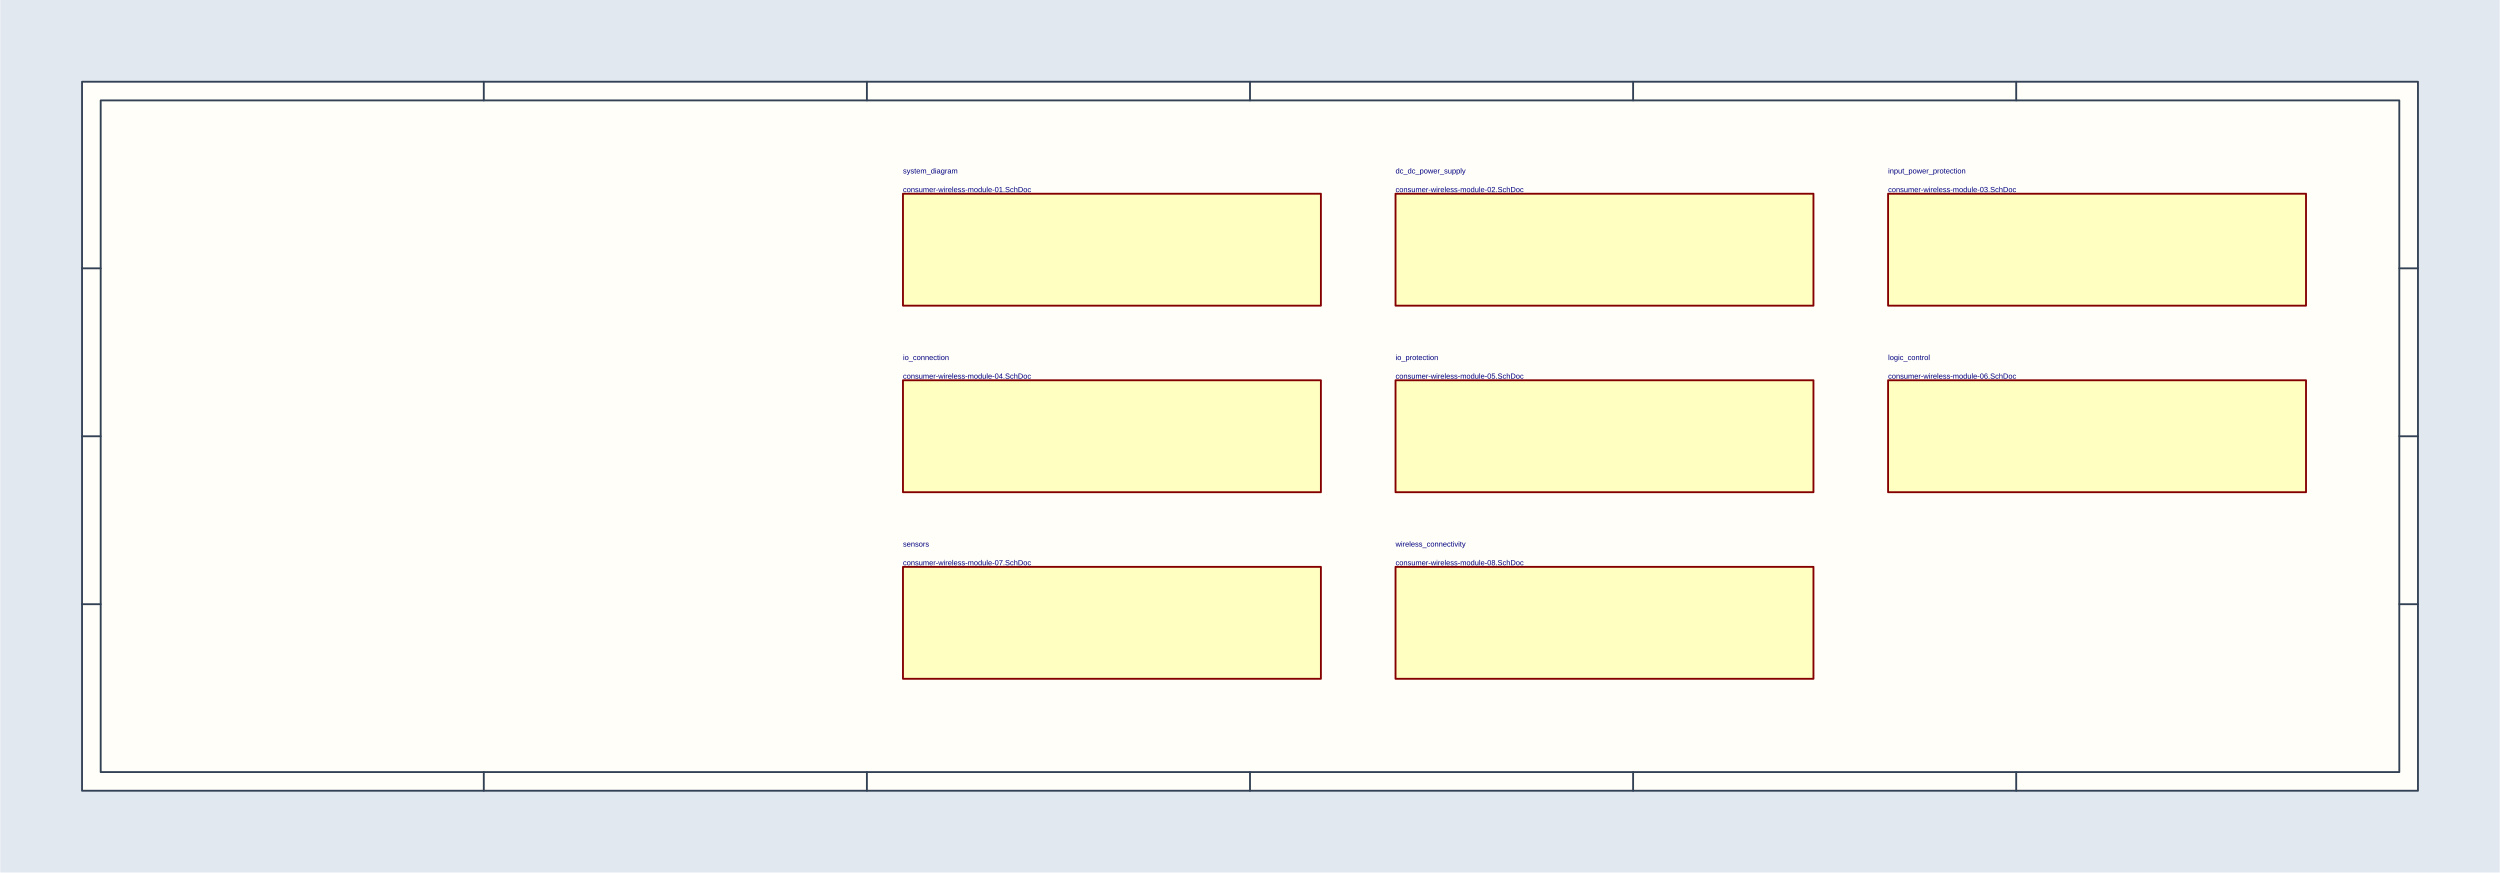
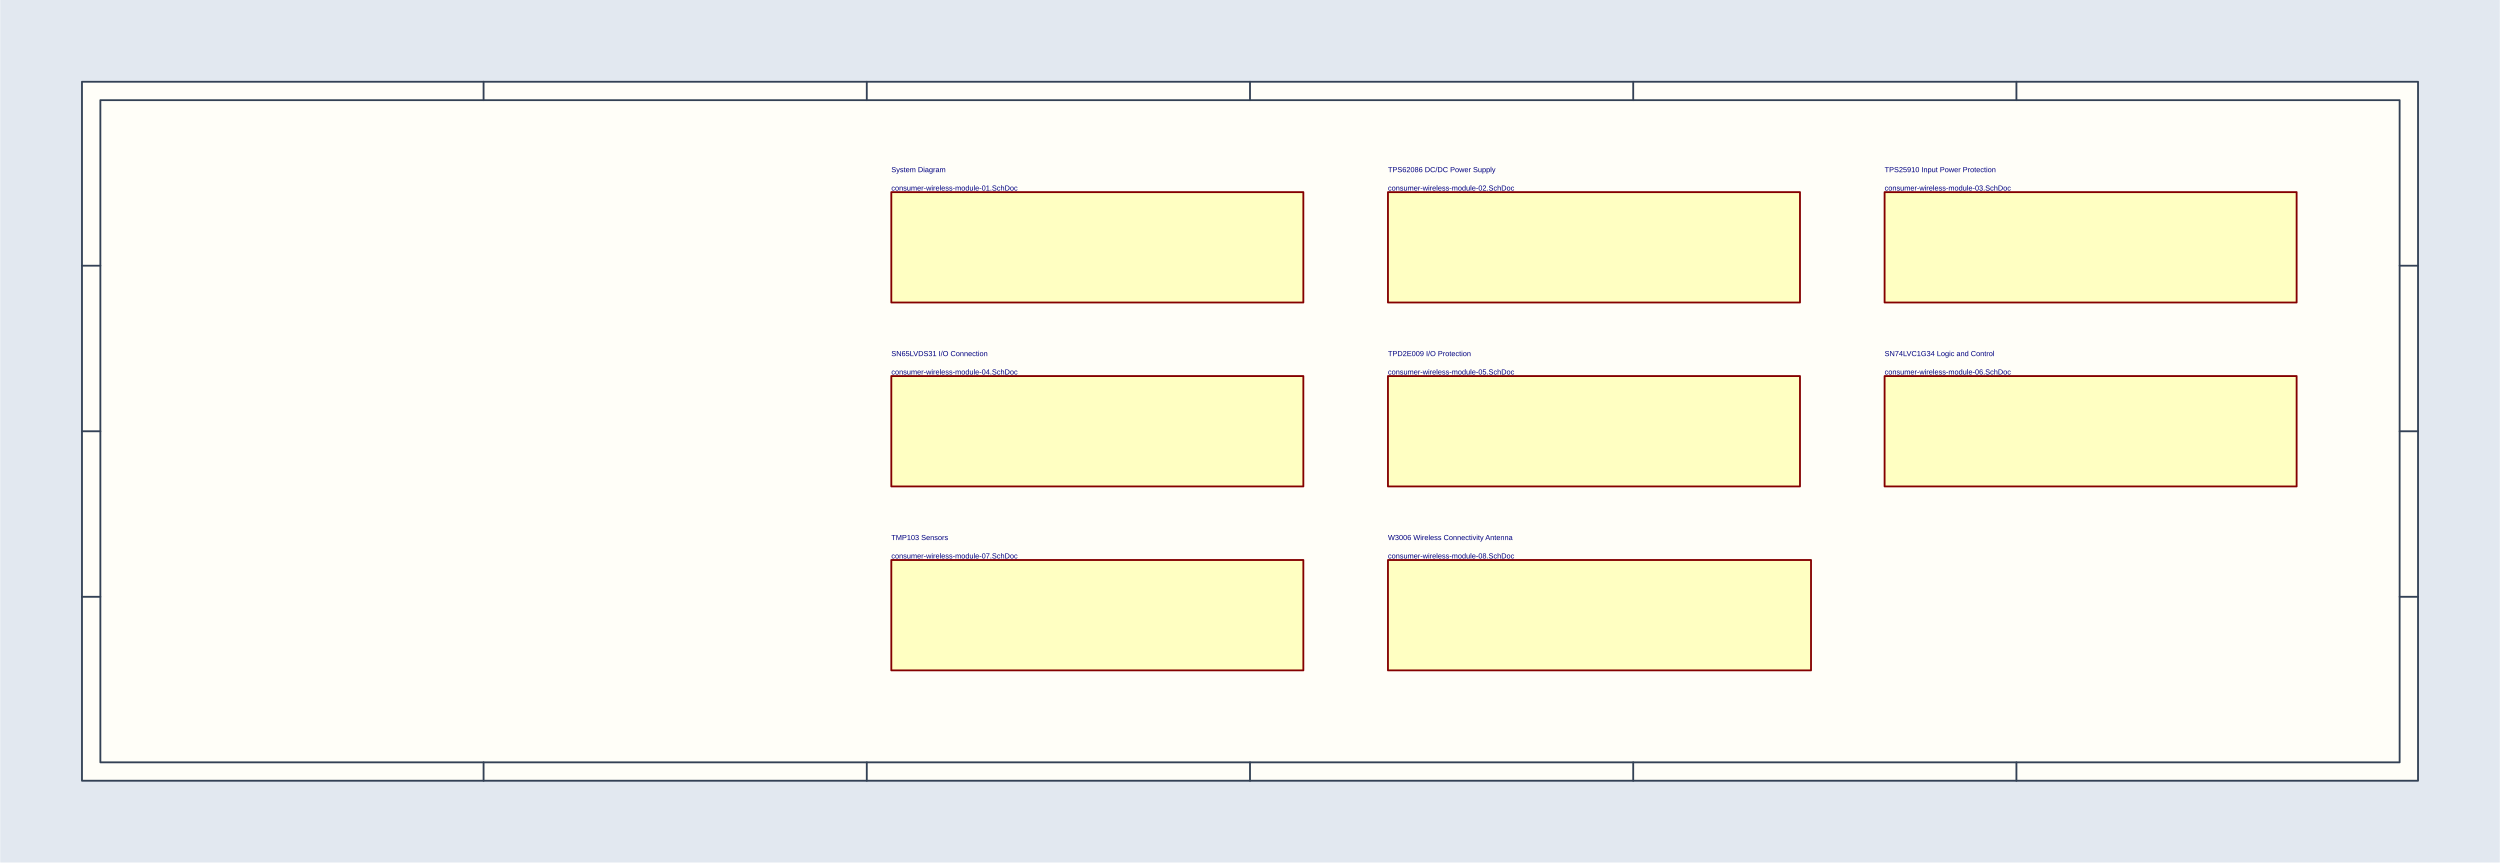
- <svg xmlns="http://www.w3.org/2000/svg" width="1000" height="349" viewBox="0 0 1339.64 467.64" role="img" aria-label="Altium schematic sheet" class="altium-sheet" data-renderer="altiumts">
+ <svg xmlns="http://www.w3.org/2000/svg" width="1000" height="345" viewBox="0 0 1358.9 468.9" role="img" aria-label="Altium schematic sheet" class="altium-sheet" data-renderer="altiumts">
  <rect width="100%" height="100%" fill="#e2e8f0" />
  <g stroke-linecap="round" stroke-linejoin="round">
    <defs>
      <clipPath id="altium-sheet-paper">
-         <rect x="43.82" y="43.82" width="1252" height="380" />
+         <rect x="44.45" y="44.45" width="1270" height="380" />
      </clipPath>
    </defs>
    <g data-record="SheetBorder" fill="#fffef8" stroke="#334155" stroke-width="1">
-       <rect x="43.82" y="43.82" width="1252" height="380" />
-       <rect x="53.82" y="53.82" width="1232" height="360" fill="none" />
-       <path d="M 259.153 43.82 V 53.82 M 259.153 413.82 V 423.82" />
-       <path d="M 464.487 43.82 V 53.82 M 464.487 413.82 V 423.82" />
-       <path d="M 669.82 43.82 V 53.82 M 669.82 413.82 V 423.82" />
-       <path d="M 875.153 43.82 V 53.82 M 875.153 413.82 V 423.82" />
-       <path d="M 1080.487 43.82 V 53.82 M 1080.487 413.82 V 423.82" />
-       <path d="M 43.82 143.82 H 53.82 M 1285.82 143.82 H 1295.82" />
-       <path d="M 43.82 233.82 H 53.82 M 1285.82 233.82 H 1295.82" />
-       <path d="M 43.82 323.82 H 53.82 M 1285.82 323.82 H 1295.82" />
+       <rect x="44.45" y="44.45" width="1270" height="380" />
+       <rect x="54.45" y="54.45" width="1250" height="360" fill="none" />
+       <path d="M 262.783 44.45 V 54.45 M 262.783 414.45 V 424.45" />
+       <path d="M 471.117 44.45 V 54.45 M 471.117 414.45 V 424.45" />
+       <path d="M 679.45 44.45 V 54.45 M 679.45 414.45 V 424.45" />
+       <path d="M 887.783 44.45 V 54.45 M 887.783 414.45 V 424.45" />
+       <path d="M 1096.117 44.45 V 54.45 M 1096.117 414.45 V 424.45" />
+       <path d="M 44.45 144.45 H 54.45 M 1304.45 144.45 H 1314.45" />
+       <path d="M 44.45 234.45 H 54.45 M 1304.45 234.45 H 1314.45" />
+       <path d="M 44.45 324.45 H 54.45 M 1304.45 324.45 H 1314.45" />
    </g>
    <g data-sheet-content="true" clip-path="url(#altium-sheet-paper)">
-       <rect data-record="15" x="483.82" y="103.82" width="224" height="60" fill="#ffffc2" stroke="#840000" stroke-width="1" />
-       <text data-record="32" x="0" y="0" fill="#000080" font-family="Arial" font-size="4" font-style="normal" font-weight="normal" text-decoration="none" text-anchor="start" dominant-baseline="text-after-edge" transform="translate(483.82 93.82) rotate(0)">system_diagram</text>
-       <text data-record="33" x="0" y="0" fill="#000080" font-family="Arial" font-size="4" font-style="normal" font-weight="normal" text-decoration="none" text-anchor="start" dominant-baseline="text-after-edge" transform="translate(483.82 103.82) rotate(0)">consumer-wireless-module-01.SchDoc</text>
-       <rect data-record="15" x="747.82" y="103.82" width="224" height="60" fill="#ffffc2" stroke="#840000" stroke-width="1" />
-       <text data-record="32" x="0" y="0" fill="#000080" font-family="Arial" font-size="4" font-style="normal" font-weight="normal" text-decoration="none" text-anchor="start" dominant-baseline="text-after-edge" transform="translate(747.82 93.82) rotate(0)">dc_dc_power_supply</text>
-       <text data-record="33" x="0" y="0" fill="#000080" font-family="Arial" font-size="4" font-style="normal" font-weight="normal" text-decoration="none" text-anchor="start" dominant-baseline="text-after-edge" transform="translate(747.82 103.82) rotate(0)">consumer-wireless-module-02.SchDoc</text>
-       <rect data-record="15" x="1011.82" y="103.82" width="224" height="60" fill="#ffffc2" stroke="#840000" stroke-width="1" />
-       <text data-record="32" x="0" y="0" fill="#000080" font-family="Arial" font-size="4" font-style="normal" font-weight="normal" text-decoration="none" text-anchor="start" dominant-baseline="text-after-edge" transform="translate(1011.82 93.82) rotate(0)">input_power_protection</text>
-       <text data-record="33" x="0" y="0" fill="#000080" font-family="Arial" font-size="4" font-style="normal" font-weight="normal" text-decoration="none" text-anchor="start" dominant-baseline="text-after-edge" transform="translate(1011.82 103.82) rotate(0)">consumer-wireless-module-03.SchDoc</text>
-       <rect data-record="15" x="483.82" y="203.82" width="224" height="60" fill="#ffffc2" stroke="#840000" stroke-width="1" />
-       <text data-record="32" x="0" y="0" fill="#000080" font-family="Arial" font-size="4" font-style="normal" font-weight="normal" text-decoration="none" text-anchor="start" dominant-baseline="text-after-edge" transform="translate(483.82 193.82) rotate(0)">io_connection</text>
-       <text data-record="33" x="0" y="0" fill="#000080" font-family="Arial" font-size="4" font-style="normal" font-weight="normal" text-decoration="none" text-anchor="start" dominant-baseline="text-after-edge" transform="translate(483.82 203.82) rotate(0)">consumer-wireless-module-04.SchDoc</text>
-       <rect data-record="15" x="747.82" y="203.82" width="224" height="60" fill="#ffffc2" stroke="#840000" stroke-width="1" />
-       <text data-record="32" x="0" y="0" fill="#000080" font-family="Arial" font-size="4" font-style="normal" font-weight="normal" text-decoration="none" text-anchor="start" dominant-baseline="text-after-edge" transform="translate(747.82 193.82) rotate(0)">io_protection</text>
-       <text data-record="33" x="0" y="0" fill="#000080" font-family="Arial" font-size="4" font-style="normal" font-weight="normal" text-decoration="none" text-anchor="start" dominant-baseline="text-after-edge" transform="translate(747.82 203.82) rotate(0)">consumer-wireless-module-05.SchDoc</text>
-       <rect data-record="15" x="1011.82" y="203.82" width="224" height="60" fill="#ffffc2" stroke="#840000" stroke-width="1" />
-       <text data-record="32" x="0" y="0" fill="#000080" font-family="Arial" font-size="4" font-style="normal" font-weight="normal" text-decoration="none" text-anchor="start" dominant-baseline="text-after-edge" transform="translate(1011.82 193.82) rotate(0)">logic_control</text>
-       <text data-record="33" x="0" y="0" fill="#000080" font-family="Arial" font-size="4" font-style="normal" font-weight="normal" text-decoration="none" text-anchor="start" dominant-baseline="text-after-edge" transform="translate(1011.82 203.82) rotate(0)">consumer-wireless-module-06.SchDoc</text>
-       <rect data-record="15" x="483.82" y="303.82" width="224" height="60" fill="#ffffc2" stroke="#840000" stroke-width="1" />
-       <text data-record="32" x="0" y="0" fill="#000080" font-family="Arial" font-size="4" font-style="normal" font-weight="normal" text-decoration="none" text-anchor="start" dominant-baseline="text-after-edge" transform="translate(483.82 293.82) rotate(0)">sensors</text>
-       <text data-record="33" x="0" y="0" fill="#000080" font-family="Arial" font-size="4" font-style="normal" font-weight="normal" text-decoration="none" text-anchor="start" dominant-baseline="text-after-edge" transform="translate(483.82 303.82) rotate(0)">consumer-wireless-module-07.SchDoc</text>
-       <rect data-record="15" x="747.82" y="303.82" width="224" height="60" fill="#ffffc2" stroke="#840000" stroke-width="1" />
-       <text data-record="32" x="0" y="0" fill="#000080" font-family="Arial" font-size="4" font-style="normal" font-weight="normal" text-decoration="none" text-anchor="start" dominant-baseline="text-after-edge" transform="translate(747.82 293.82) rotate(0)">wireless_connectivity</text>
-       <text data-record="33" x="0" y="0" fill="#000080" font-family="Arial" font-size="4" font-style="normal" font-weight="normal" text-decoration="none" text-anchor="start" dominant-baseline="text-after-edge" transform="translate(747.82 303.82) rotate(0)">consumer-wireless-module-08.SchDoc</text>
+       <rect data-record="15" x="484.45" y="104.45" width="224" height="60" fill="#ffffc2" stroke="#840000" stroke-width="1" />
+       <text data-record="32" x="0" y="0" fill="#000080" font-family="Arial" font-size="4" font-style="normal" font-weight="normal" text-decoration="none" text-anchor="start" dominant-baseline="text-after-edge" transform="translate(484.45 94.45) rotate(0)">System Diagram</text>
+       <text data-record="33" x="0" y="0" fill="#000080" font-family="Arial" font-size="4" font-style="normal" font-weight="normal" text-decoration="none" text-anchor="start" dominant-baseline="text-after-edge" transform="translate(484.45 104.45) rotate(0)">consumer-wireless-module-01.SchDoc</text>
+       <rect data-record="15" x="754.45" y="104.45" width="224" height="60" fill="#ffffc2" stroke="#840000" stroke-width="1" />
+       <text data-record="32" x="0" y="0" fill="#000080" font-family="Arial" font-size="4" font-style="normal" font-weight="normal" text-decoration="none" text-anchor="start" dominant-baseline="text-after-edge" transform="translate(754.45 94.45) rotate(0)">TPS62086 DC/DC Power Supply</text>
+       <text data-record="33" x="0" y="0" fill="#000080" font-family="Arial" font-size="4" font-style="normal" font-weight="normal" text-decoration="none" text-anchor="start" dominant-baseline="text-after-edge" transform="translate(754.45 104.45) rotate(0)">consumer-wireless-module-02.SchDoc</text>
+       <rect data-record="15" x="1024.45" y="104.45" width="224" height="60" fill="#ffffc2" stroke="#840000" stroke-width="1" />
+       <text data-record="32" x="0" y="0" fill="#000080" font-family="Arial" font-size="4" font-style="normal" font-weight="normal" text-decoration="none" text-anchor="start" dominant-baseline="text-after-edge" transform="translate(1024.45 94.45) rotate(0)">TPS25910 Input Power Protection</text>
+       <text data-record="33" x="0" y="0" fill="#000080" font-family="Arial" font-size="4" font-style="normal" font-weight="normal" text-decoration="none" text-anchor="start" dominant-baseline="text-after-edge" transform="translate(1024.45 104.45) rotate(0)">consumer-wireless-module-03.SchDoc</text>
+       <rect data-record="15" x="484.45" y="204.45" width="224" height="60" fill="#ffffc2" stroke="#840000" stroke-width="1" />
+       <text data-record="32" x="0" y="0" fill="#000080" font-family="Arial" font-size="4" font-style="normal" font-weight="normal" text-decoration="none" text-anchor="start" dominant-baseline="text-after-edge" transform="translate(484.45 194.45) rotate(0)">SN65LVDS31 I/O Connection</text>
+       <text data-record="33" x="0" y="0" fill="#000080" font-family="Arial" font-size="4" font-style="normal" font-weight="normal" text-decoration="none" text-anchor="start" dominant-baseline="text-after-edge" transform="translate(484.45 204.45) rotate(0)">consumer-wireless-module-04.SchDoc</text>
+       <rect data-record="15" x="754.45" y="204.45" width="224" height="60" fill="#ffffc2" stroke="#840000" stroke-width="1" />
+       <text data-record="32" x="0" y="0" fill="#000080" font-family="Arial" font-size="4" font-style="normal" font-weight="normal" text-decoration="none" text-anchor="start" dominant-baseline="text-after-edge" transform="translate(754.45 194.45) rotate(0)">TPD2E009 I/O Protection</text>
+       <text data-record="33" x="0" y="0" fill="#000080" font-family="Arial" font-size="4" font-style="normal" font-weight="normal" text-decoration="none" text-anchor="start" dominant-baseline="text-after-edge" transform="translate(754.45 204.45) rotate(0)">consumer-wireless-module-05.SchDoc</text>
+       <rect data-record="15" x="1024.45" y="204.45" width="224" height="60" fill="#ffffc2" stroke="#840000" stroke-width="1" />
+       <text data-record="32" x="0" y="0" fill="#000080" font-family="Arial" font-size="4" font-style="normal" font-weight="normal" text-decoration="none" text-anchor="start" dominant-baseline="text-after-edge" transform="translate(1024.45 194.45) rotate(0)">SN74LVC1G34 Logic and Control</text>
+       <text data-record="33" x="0" y="0" fill="#000080" font-family="Arial" font-size="4" font-style="normal" font-weight="normal" text-decoration="none" text-anchor="start" dominant-baseline="text-after-edge" transform="translate(1024.45 204.45) rotate(0)">consumer-wireless-module-06.SchDoc</text>
+       <rect data-record="15" x="484.45" y="304.45" width="224" height="60" fill="#ffffc2" stroke="#840000" stroke-width="1" />
+       <text data-record="32" x="0" y="0" fill="#000080" font-family="Arial" font-size="4" font-style="normal" font-weight="normal" text-decoration="none" text-anchor="start" dominant-baseline="text-after-edge" transform="translate(484.45 294.45) rotate(0)">TMP103 Sensors</text>
+       <text data-record="33" x="0" y="0" fill="#000080" font-family="Arial" font-size="4" font-style="normal" font-weight="normal" text-decoration="none" text-anchor="start" dominant-baseline="text-after-edge" transform="translate(484.45 304.45) rotate(0)">consumer-wireless-module-07.SchDoc</text>
+       <rect data-record="15" x="754.45" y="304.45" width="230" height="60" fill="#ffffc2" stroke="#840000" stroke-width="1" />
+       <text data-record="32" x="0" y="0" fill="#000080" font-family="Arial" font-size="4" font-style="normal" font-weight="normal" text-decoration="none" text-anchor="start" dominant-baseline="text-after-edge" transform="translate(754.45 294.45) rotate(0)">W3006 Wireless Connectivity Antenna</text>
+       <text data-record="33" x="0" y="0" fill="#000080" font-family="Arial" font-size="4" font-style="normal" font-weight="normal" text-decoration="none" text-anchor="start" dominant-baseline="text-after-edge" transform="translate(754.45 304.45) rotate(0)">consumer-wireless-module-08.SchDoc</text>
    </g>
  </g>
</svg>
